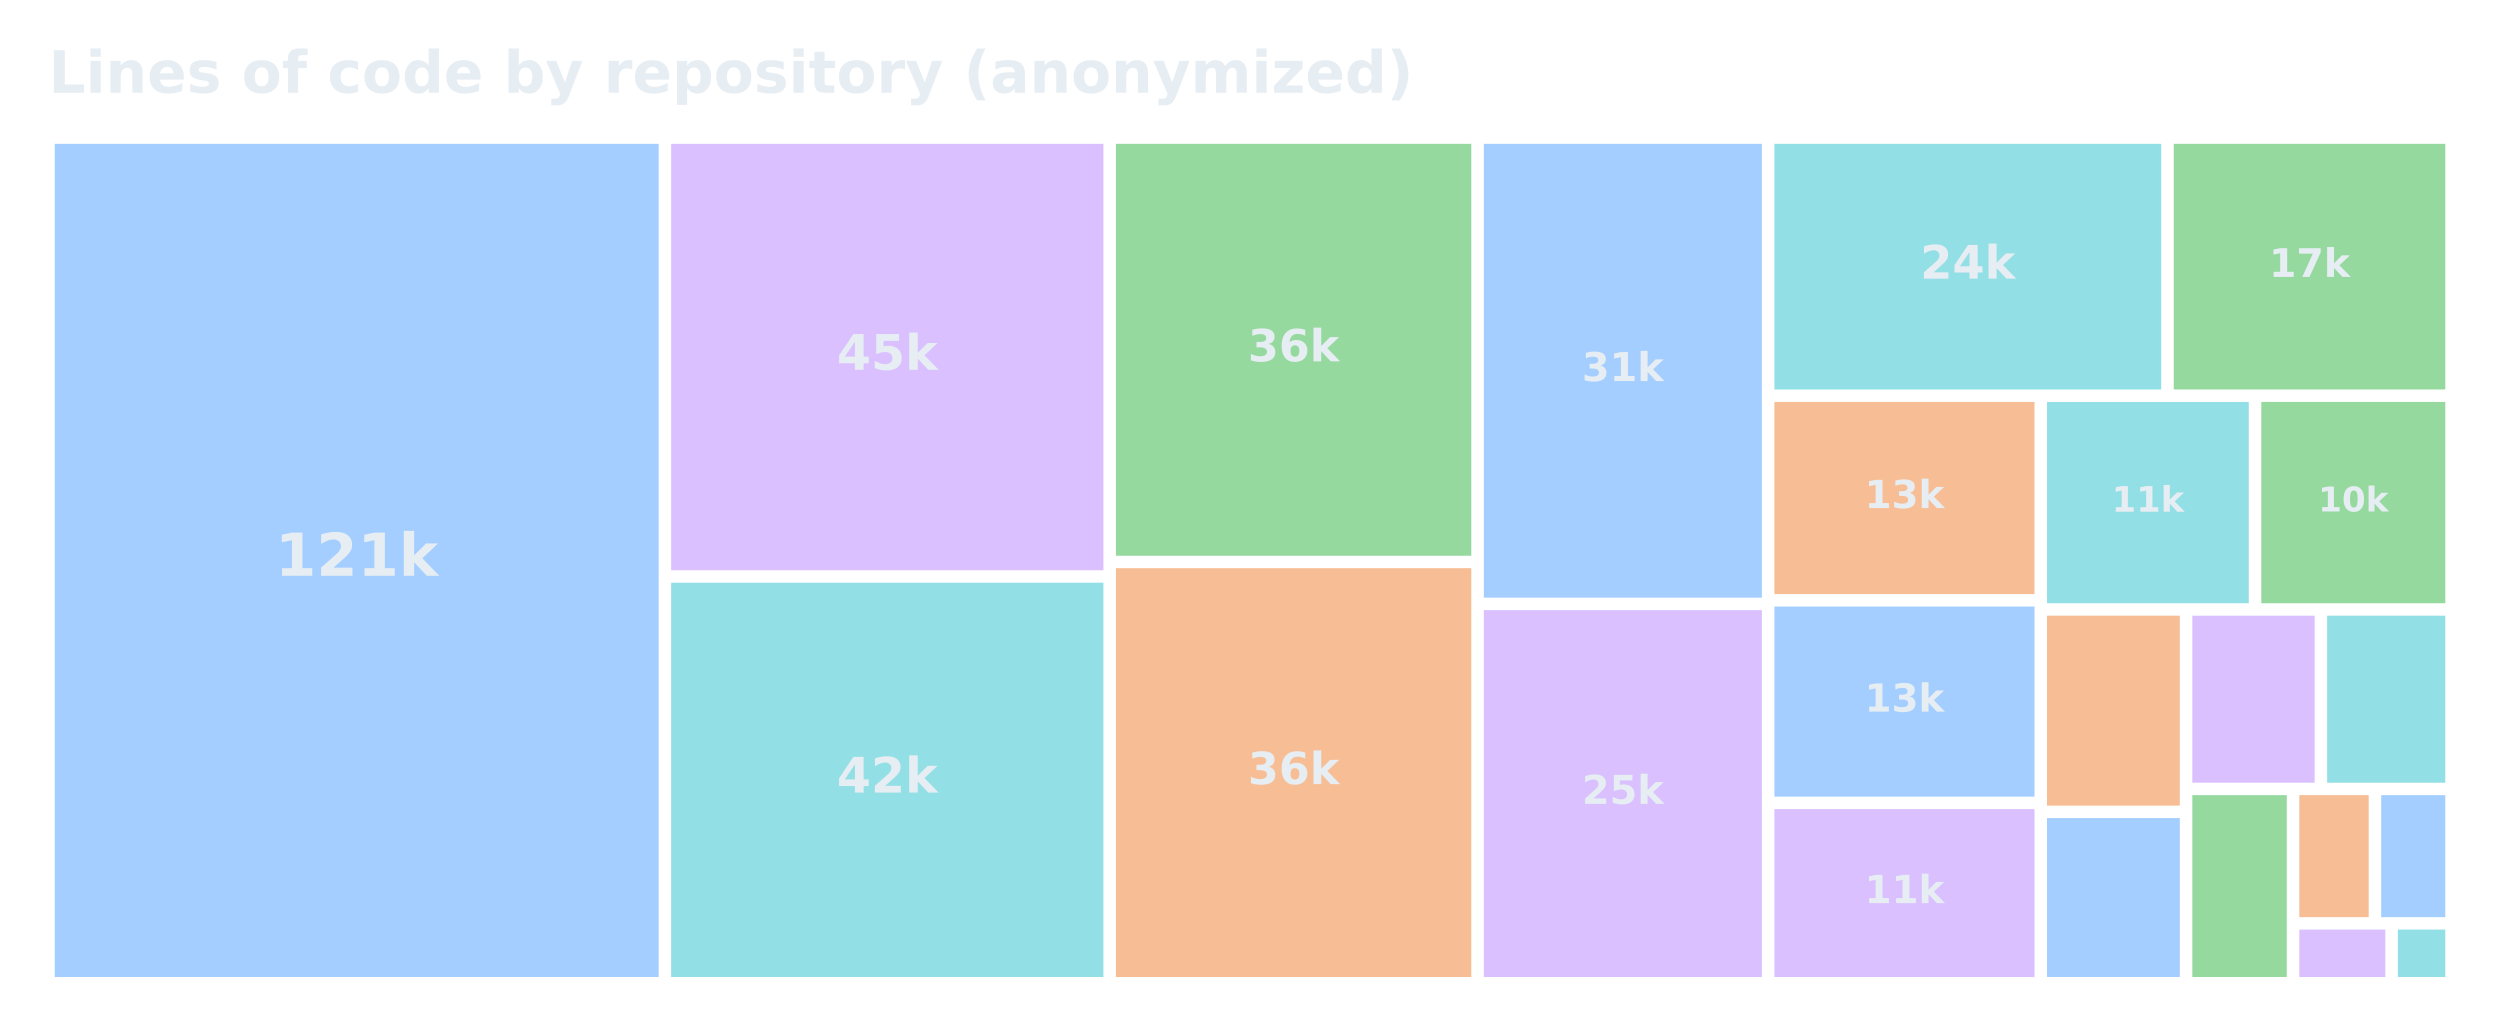
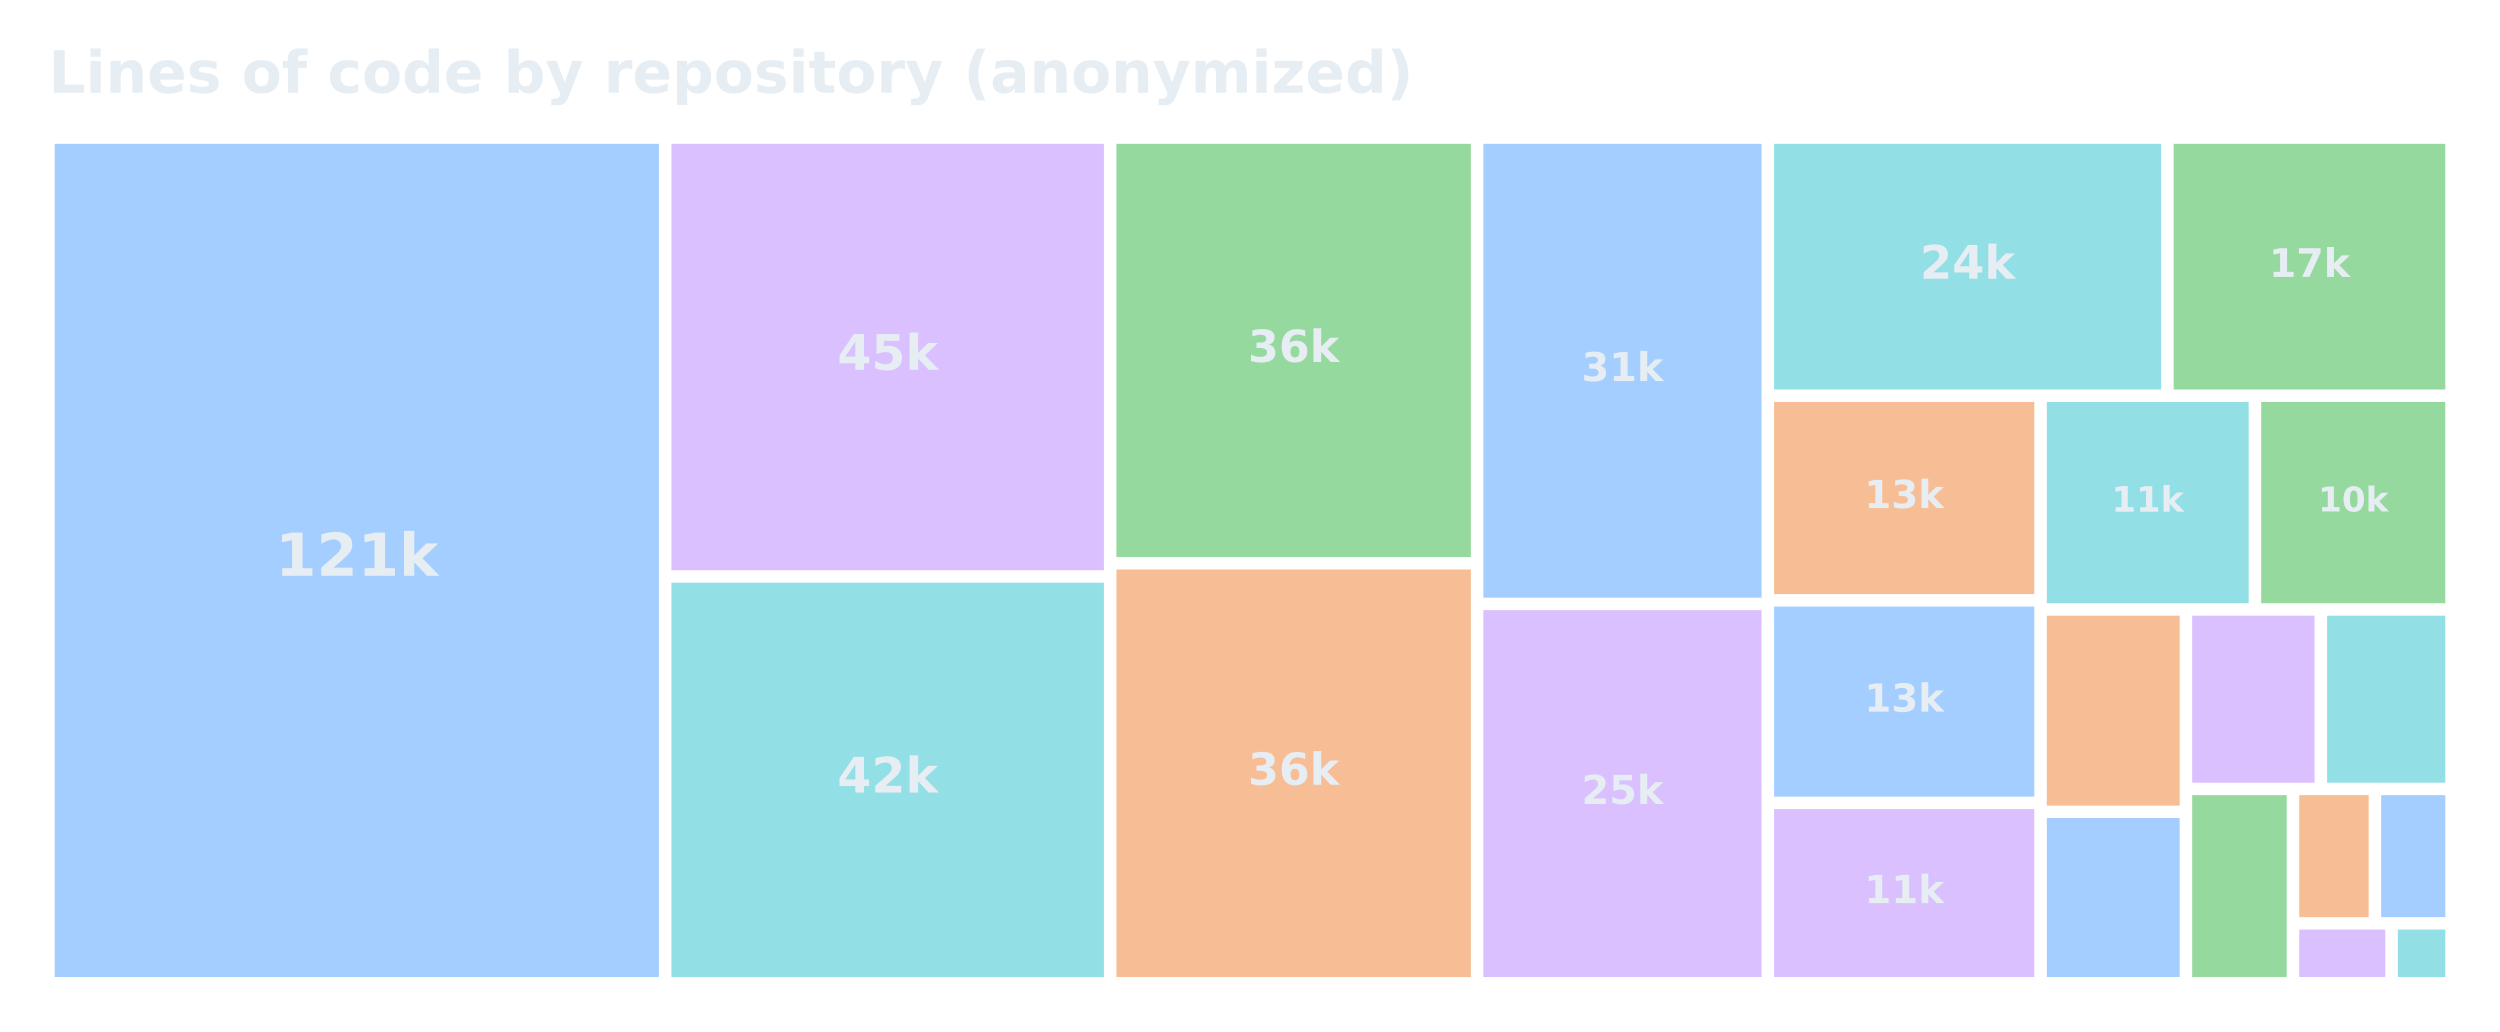
<svg xmlns="http://www.w3.org/2000/svg" xmlns:xlink="http://www.w3.org/1999/xlink" width="557.28pt" height="229.974pt" viewBox="0 0 557.28 229.974" version="1.1">
  <defs>
    <style type="text/css">*{stroke-linejoin: round; stroke-linecap: butt}</style>
  </defs>
  <g id="figure_1">
    <g id="patch_1">
      <path d="M 0 229.974  L 557.28 229.974  L 557.28 0  L 0 0  L 0 229.974  z " style="fill: none; opacity: 0" />
    </g>
    <g id="axes_1">
      <g id="patch_2">
-         <path d="M 12.195 32.064  L 146.818 32.064  L 146.818 217.788  L 12.195 217.788  z " clip-path="url(#pc6907132ee)" style="fill: #58a6ff; opacity: 0.55" />
+         <path d="M 12.195 32.064  L 146.883 32.064  L 146.883 217.788  L 12.195 217.788  z " clip-path="url(#pd9cb88884c)" style="fill: #58a6ff; opacity: 0.55" />
      </g>
      <g id="patch_3">
-         <path d="M 149.608 32.064  L 245.962 32.064  L 245.962 127.121  L 149.608 127.121  z " clip-path="url(#pc6907132ee)" style="fill: #bc8cff; opacity: 0.55" />
+         <path d="M 149.673 32.064  L 246.074 32.064  L 246.074 127.121  L 149.673 127.121  z " clip-path="url(#pd9cb88884c)" style="fill: #bc8cff; opacity: 0.55" />
      </g>
      <g id="patch_4">
-         <path d="M 149.608 129.893  L 245.962 129.893  L 245.962 217.788  L 149.608 217.788  z " clip-path="url(#pc6907132ee)" style="fill: #39c5cf; opacity: 0.55" />
+         <path d="M 149.673 129.893  L 246.074 129.893  L 246.074 217.788  L 149.673 217.788  z " clip-path="url(#pd9cb88884c)" style="fill: #39c5cf; opacity: 0.55" />
      </g>
      <g id="patch_5">
-         <path d="M 248.752 32.064  L 327.972 32.064  L 327.972 123.881  L 248.752 123.881  z " clip-path="url(#pc6907132ee)" style="fill: #3fb950; opacity: 0.55" />
+         <path d="M 248.864 32.064  L 327.87 32.064  L 327.87 124.173  L 248.864 124.173  z " clip-path="url(#pd9cb88884c)" style="fill: #3fb950; opacity: 0.55" />
      </g>
      <g id="patch_6">
-         <path d="M 248.752 126.653  L 327.972 126.653  L 327.972 217.788  L 248.752 217.788  z " clip-path="url(#pc6907132ee)" style="fill: #f0883e; opacity: 0.55" />
+         <path d="M 248.864 126.945  L 327.87 126.945  L 327.87 217.788  L 248.864 217.788  z " clip-path="url(#pd9cb88884c)" style="fill: #f0883e; opacity: 0.55" />
      </g>
      <g id="patch_7">
-         <path d="M 330.762 32.064  L 392.746 32.064  L 392.746 133.229  L 330.762 133.229  z " clip-path="url(#pc6907132ee)" style="fill: #58a6ff; opacity: 0.55" />
+         <path d="M 330.66 32.064  L 392.674 32.064  L 392.674 133.229  L 330.66 133.229  z " clip-path="url(#pd9cb88884c)" style="fill: #58a6ff; opacity: 0.55" />
      </g>
      <g id="patch_8">
-         <path d="M 330.762 136.001  L 392.746 136.001  L 392.746 217.788  L 330.762 217.788  z " clip-path="url(#pc6907132ee)" style="fill: #bc8cff; opacity: 0.55" />
+         <path d="M 330.66 136.001  L 392.674 136.001  L 392.674 217.788  L 330.66 217.788  z " clip-path="url(#pd9cb88884c)" style="fill: #bc8cff; opacity: 0.55" />
      </g>
      <g id="patch_9">
-         <path d="M 395.536 32.064  L 481.763 32.064  L 481.763 86.826  L 395.536 86.826  z " clip-path="url(#pc6907132ee)" style="fill: #39c5cf; opacity: 0.55" />
+         <path d="M 395.464 32.064  L 481.733 32.064  L 481.733 86.826  L 395.464 86.826  z " clip-path="url(#pd9cb88884c)" style="fill: #39c5cf; opacity: 0.55" />
      </g>
      <g id="patch_10">
-         <path d="M 484.553 32.064  L 545.085 32.064  L 545.085 86.826  L 484.553 86.826  z " clip-path="url(#pc6907132ee)" style="fill: #3fb950; opacity: 0.55" />
+         <path d="M 484.523 32.064  L 545.085 32.064  L 545.085 86.826  L 484.523 86.826  z " clip-path="url(#pd9cb88884c)" style="fill: #3fb950; opacity: 0.55" />
      </g>
      <g id="patch_11">
-         <path d="M 395.536 89.598  L 453.515 89.598  L 453.515 132.431  L 395.536 132.431  z " clip-path="url(#pc6907132ee)" style="fill: #f0883e; opacity: 0.55" />
+         <path d="M 395.464 89.598  L 453.472 89.598  L 453.472 132.431  L 395.464 132.431  z " clip-path="url(#pd9cb88884c)" style="fill: #f0883e; opacity: 0.55" />
      </g>
      <g id="patch_12">
-         <path d="M 395.536 135.203  L 453.515 135.203  L 453.515 177.583  L 395.536 177.583  z " clip-path="url(#pc6907132ee)" style="fill: #58a6ff; opacity: 0.55" />
+         <path d="M 395.464 135.203  L 453.472 135.203  L 453.472 177.583  L 395.464 177.583  z " clip-path="url(#pd9cb88884c)" style="fill: #58a6ff; opacity: 0.55" />
      </g>
      <g id="patch_13">
-         <path d="M 395.536 180.355  L 453.515 180.355  L 453.515 217.788  L 395.536 217.788  z " clip-path="url(#pc6907132ee)" style="fill: #bc8cff; opacity: 0.55" />
+         <path d="M 395.464 180.355  L 453.472 180.355  L 453.472 217.788  L 395.464 217.788  z " clip-path="url(#pd9cb88884c)" style="fill: #bc8cff; opacity: 0.55" />
      </g>
      <g id="patch_14">
-         <path d="M 456.305 89.598  L 501.28 89.598  L 501.28 134.472  L 456.305 134.472  z " clip-path="url(#pc6907132ee)" style="fill: #39c5cf; opacity: 0.55" />
+         <path d="M 456.262 89.598  L 501.259 89.598  L 501.259 134.472  L 456.262 134.472  z " clip-path="url(#pd9cb88884c)" style="fill: #39c5cf; opacity: 0.55" />
      </g>
      <g id="patch_15">
-         <path d="M 504.07 89.598  L 545.085 89.598  L 545.085 134.472  L 504.07 134.472  z " clip-path="url(#pc6907132ee)" style="fill: #3fb950; opacity: 0.55" />
+         <path d="M 504.049 89.598  L 545.085 89.598  L 545.085 134.472  L 504.049 134.472  z " clip-path="url(#pd9cb88884c)" style="fill: #3fb950; opacity: 0.55" />
      </g>
      <g id="patch_16">
-         <path d="M 456.305 137.244  L 485.904 137.244  L 485.904 179.584  L 456.305 179.584  z " clip-path="url(#pc6907132ee)" style="fill: #f0883e; opacity: 0.55" />
+         <path d="M 456.262 137.244  L 485.876 137.244  L 485.876 179.584  L 456.262 179.584  z " clip-path="url(#pd9cb88884c)" style="fill: #f0883e; opacity: 0.55" />
      </g>
      <g id="patch_17">
-         <path d="M 456.305 182.356  L 485.904 182.356  L 485.904 217.788  L 456.305 217.788  z " clip-path="url(#pc6907132ee)" style="fill: #58a6ff; opacity: 0.55" />
+         <path d="M 456.262 182.356  L 485.876 182.356  L 485.876 217.788  L 456.262 217.788  z " clip-path="url(#pd9cb88884c)" style="fill: #58a6ff; opacity: 0.55" />
      </g>
      <g id="patch_18">
-         <path d="M 488.694 137.244  L 515.962 137.244  L 515.962 174.474  L 488.694 174.474  z " clip-path="url(#pc6907132ee)" style="fill: #bc8cff; opacity: 0.55" />
+         <path d="M 488.666 137.244  L 515.948 137.244  L 515.948 174.474  L 488.666 174.474  z " clip-path="url(#pd9cb88884c)" style="fill: #bc8cff; opacity: 0.55" />
      </g>
      <g id="patch_19">
-         <path d="M 518.752 137.244  L 545.085 137.244  L 545.085 174.474  L 518.752 174.474  z " clip-path="url(#pc6907132ee)" style="fill: #39c5cf; opacity: 0.55" />
+         <path d="M 518.738 137.244  L 545.085 137.244  L 545.085 174.474  L 518.738 174.474  z " clip-path="url(#pd9cb88884c)" style="fill: #39c5cf; opacity: 0.55" />
      </g>
      <g id="patch_20">
-         <path d="M 488.694 177.246  L 509.754 177.246  L 509.754 217.788  L 488.694 217.788  z " clip-path="url(#pc6907132ee)" style="fill: #3fb950; opacity: 0.55" />
+         <path d="M 488.666 177.246  L 509.737 177.246  L 509.737 217.788  L 488.666 217.788  z " clip-path="url(#pd9cb88884c)" style="fill: #3fb950; opacity: 0.55" />
      </g>
      <g id="patch_21">
-         <path d="M 512.544 177.246  L 528.011 177.246  L 528.011 204.443  L 512.544 204.443  z " clip-path="url(#pc6907132ee)" style="fill: #f0883e; opacity: 0.55" />
+         <path d="M 512.527 177.246  L 528.003 177.246  L 528.003 204.443  L 512.527 204.443  z " clip-path="url(#pd9cb88884c)" style="fill: #f0883e; opacity: 0.55" />
      </g>
      <g id="patch_22">
-         <path d="M 530.801 177.246  L 545.085 177.246  L 545.085 204.443  L 530.801 204.443  z " clip-path="url(#pc6907132ee)" style="fill: #58a6ff; opacity: 0.55" />
+         <path d="M 530.793 177.246  L 545.085 177.246  L 545.085 204.443  L 530.793 204.443  z " clip-path="url(#pd9cb88884c)" style="fill: #58a6ff; opacity: 0.55" />
      </g>
      <g id="patch_23">
-         <path d="M 512.544 207.215  L 531.719 207.215  L 531.719 217.788  L 512.544 217.788  z " clip-path="url(#pc6907132ee)" style="fill: #bc8cff; opacity: 0.55" />
+         <path d="M 512.527 207.215  L 531.713 207.215  L 531.713 217.788  L 512.527 217.788  z " clip-path="url(#pd9cb88884c)" style="fill: #bc8cff; opacity: 0.55" />
      </g>
      <g id="patch_24">
-         <path d="M 534.509 207.215  L 545.085 207.215  L 545.085 217.788  L 534.509 217.788  z " clip-path="url(#pc6907132ee)" style="fill: #39c5cf; opacity: 0.55" />
+         <path d="M 534.503 207.215  L 545.085 207.215  L 545.085 217.788  L 534.503 217.788  z " clip-path="url(#pd9cb88884c)" style="fill: #39c5cf; opacity: 0.55" />
      </g>
      <g id="text_1">
-         <g style="fill: #e6edf3" transform="translate(61.32908 128.3576) scale(0.132087 -0.132087)">
+         <g style="fill: #e6edf3" transform="translate(61.35622 128.3586) scale(0.132125 -0.132125)">
          <defs>
            <path id="DejaVuSans-Bold-14" d="M 750 831  L 1813 831  L 1813 3847  L 722 3622  L 722 4441  L 1806 4666  L 2950 4666  L 2950 831  L 4013 831  L 4013 0  L 750 0  L 750 831  z " transform="scale(0.015625)" />
            <path id="DejaVuSans-Bold-15" d="M 1844 884  L 3897 884  L 3897 0  L 506 0  L 506 884  L 2209 2388  Q 2438 2594 2547 2791  Q 2656 2988 2656 3200  Q 2656 3528 2436 3728  Q 2216 3928 1850 3928  Q 1569 3928 1234 3808  Q 900 3688 519 3450  L 519 4475  Q 925 4609 1322 4679  Q 1719 4750 2100 4750  Q 2938 4750 3402 4381  Q 3866 4013 3866 3353  Q 3866 2972 3669 2642  Q 3472 2313 2841 1759  L 1844 884  z " transform="scale(0.015625)" />
            <path id="DejaVuSans-Bold-4e" d="M 538 4863  L 1656 4863  L 1656 2216  L 2944 3500  L 4244 3500  L 2534 1894  L 4378 0  L 3022 0  L 1656 1459  L 1656 0  L 538 0  L 538 4863  z " transform="scale(0.015625)" />
          </defs>
          <use xlink:href="#DejaVuSans-Bold-14" />
          <use xlink:href="#DejaVuSans-Bold-15" transform="translate(69.57812 0)" />
          <use xlink:href="#DejaVuSans-Bold-14" transform="translate(139.1562 0)" />
          <use xlink:href="#DejaVuSans-Bold-4e" transform="translate(208.7344 0)" />
        </g>
      </g>
      <g id="text_2">
-         <g style="fill: #e6edf3" transform="translate(186.5534 82.43011) scale(0.109226 -0.109226)">
+         <g style="fill: #e6edf3" transform="translate(186.6389 82.43084) scale(0.109254 -0.109254)">
          <defs>
            <path id="DejaVuSans-Bold-17" d="M 2356 3675  L 1038 1722  L 2356 1722  L 2356 3675  z M 2156 4666  L 3494 4666  L 3494 1722  L 4159 1722  L 4159 850  L 3494 850  L 3494 0  L 2356 0  L 2356 850  L 288 850  L 288 1881  L 2156 4666  z " transform="scale(0.015625)" />
            <path id="DejaVuSans-Bold-18" d="M 678 4666  L 3669 4666  L 3669 3781  L 1638 3781  L 1638 3059  Q 1775 3097 1914 3117  Q 2053 3138 2203 3138  Q 3056 3138 3531 2711  Q 4006 2284 4006 1522  Q 4006 766 3489 337  Q 2972 -91 2053 -91  Q 1656 -91 1267 -14  Q 878 63 494 219  L 494 1166  Q 875 947 1217 837  Q 1559 728 1863 728  Q 2300 728 2551 942  Q 2803 1156 2803 1522  Q 2803 1891 2551 2103  Q 2300 2316 1863 2316  Q 1603 2316 1309 2248  Q 1016 2181 678 2041  L 678 4666  z " transform="scale(0.015625)" />
          </defs>
          <use xlink:href="#DejaVuSans-Bold-17" />
          <use xlink:href="#DejaVuSans-Bold-18" transform="translate(69.57812 0)" />
          <use xlink:href="#DejaVuSans-Bold-4e" transform="translate(139.1562 0)" />
        </g>
      </g>
      <g id="text_3">
-         <g style="fill: #e6edf3" transform="translate(186.5534 176.6781) scale(0.109226 -0.109226)">
+         <g style="fill: #e6edf3" transform="translate(186.6389 176.6788) scale(0.109254 -0.109254)">
          <use xlink:href="#DejaVuSans-Bold-17" />
          <use xlink:href="#DejaVuSans-Bold-15" transform="translate(69.57812 0)" />
          <use xlink:href="#DejaVuSans-Bold-4e" transform="translate(139.1562 0)" />
        </g>
      </g>
      <g id="text_4">
-         <g style="fill: #e6edf3" transform="translate(278.183 80.54412) scale(0.098991 -0.098991)">
+         <g style="fill: #e6edf3" transform="translate(278.2008 80.68721) scale(0.098863 -0.098863)">
          <defs>
            <path id="DejaVuSans-Bold-16" d="M 2981 2516  Q 3453 2394 3698 2092  Q 3944 1791 3944 1325  Q 3944 631 3412 270  Q 2881 -91 1863 -91  Q 1503 -91 1142 -33  Q 781 25 428 141  L 428 1069  Q 766 900 1098 814  Q 1431 728 1753 728  Q 2231 728 2486 893  Q 2741 1059 2741 1369  Q 2741 1688 2480 1852  Q 2219 2016 1709 2016  L 1228 2016  L 1228 2791  L 1734 2791  Q 2188 2791 2409 2933  Q 2631 3075 2631 3366  Q 2631 3634 2415 3781  Q 2200 3928 1806 3928  Q 1516 3928 1219 3862  Q 922 3797 628 3669  L 628 4550  Q 984 4650 1334 4700  Q 1684 4750 2022 4750  Q 2931 4750 3382 4451  Q 3834 4153 3834 3553  Q 3834 3144 3618 2883  Q 3403 2622 2981 2516  z " transform="scale(0.015625)" />
            <path id="DejaVuSans-Bold-19" d="M 2316 2303  Q 2000 2303 1842 2098  Q 1684 1894 1684 1484  Q 1684 1075 1842 870  Q 2000 666 2316 666  Q 2634 666 2792 870  Q 2950 1075 2950 1484  Q 2950 1894 2792 2098  Q 2634 2303 2316 2303  z M 3803 4544  L 3803 3681  Q 3506 3822 3243 3889  Q 2981 3956 2731 3956  Q 2194 3956 1894 3657  Q 1594 3359 1544 2772  Q 1750 2925 1990 3001  Q 2231 3078 2516 3078  Q 3231 3078 3670 2659  Q 4109 2241 4109 1563  Q 4109 813 3618 361  Q 3128 -91 2303 -91  Q 1394 -91 895 523  Q 397 1138 397 2266  Q 397 3422 980 4083  Q 1563 4744 2578 4744  Q 2900 4744 3203 4694  Q 3506 4644 3803 4544  z " transform="scale(0.015625)" />
          </defs>
          <use xlink:href="#DejaVuSans-Bold-16" />
          <use xlink:href="#DejaVuSans-Bold-19" transform="translate(69.57812 0)" />
          <use xlink:href="#DejaVuSans-Bold-4e" transform="translate(139.1562 0)" />
        </g>
      </g>
      <g id="text_5">
-         <g style="fill: #e6edf3" transform="translate(278.183 174.7921) scale(0.098991 -0.098991)">
+         <g style="fill: #e6edf3" transform="translate(278.2008 174.9352) scale(0.098863 -0.098863)">
          <use xlink:href="#DejaVuSans-Bold-16" />
          <use xlink:href="#DejaVuSans-Bold-19" transform="translate(69.57812 0)" />
          <use xlink:href="#DejaVuSans-Bold-4e" transform="translate(139.1562 0)" />
        </g>
      </g>
      <g id="text_6">
-         <g style="fill: #e6edf3" transform="translate(352.634 84.95097) scale(0.088694 -0.088694)">
+         <g style="fill: #e6edf3" transform="translate(352.5448 84.95145) scale(0.088712 -0.088712)">
          <use xlink:href="#DejaVuSans-Bold-16" />
          <use xlink:href="#DejaVuSans-Bold-14" transform="translate(69.57812 0)" />
          <use xlink:href="#DejaVuSans-Bold-4e" transform="translate(139.1562 0)" />
        </g>
      </g>
      <g id="text_7">
-         <g style="fill: #e6edf3" transform="translate(352.634 179.199) scale(0.088694 -0.088694)">
+         <g style="fill: #e6edf3" transform="translate(352.5448 179.1994) scale(0.088712 -0.088712)">
          <use xlink:href="#DejaVuSans-Bold-15" />
          <use xlink:href="#DejaVuSans-Bold-18" transform="translate(69.57812 0)" />
          <use xlink:href="#DejaVuSans-Bold-4e" transform="translate(139.1562 0)" />
        </g>
      </g>
      <g id="text_8">
-         <g style="fill: #e6edf3" transform="translate(428.04 62.12575) scale(0.103176 -0.103176)">
+         <g style="fill: #e6edf3" transform="translate(427.9865 62.1264) scale(0.103201 -0.103201)">
          <use xlink:href="#DejaVuSans-Bold-15" />
          <use xlink:href="#DejaVuSans-Bold-17" transform="translate(69.57812 0)" />
          <use xlink:href="#DejaVuSans-Bold-4e" transform="translate(139.1562 0)" />
        </g>
      </g>
      <g id="text_9">
-         <g style="fill: #e6edf3" transform="translate(505.7878 61.72697) scale(0.087827 -0.087827)">
+         <g style="fill: #e6edf3" transform="translate(505.771 61.72744) scale(0.087845 -0.087845)">
          <defs>
            <path id="DejaVuSans-Bold-1a" d="M 428 4666  L 3944 4666  L 3944 3988  L 2125 0  L 953 0  L 2675 3781  L 428 3781  L 428 4666  z " transform="scale(0.015625)" />
          </defs>
          <use xlink:href="#DejaVuSans-Bold-14" />
          <use xlink:href="#DejaVuSans-Bold-1a" transform="translate(69.57812 0)" />
          <use xlink:href="#DejaVuSans-Bold-4e" transform="translate(139.1562 0)" />
        </g>
      </g>
      <g id="text_10">
-         <g style="fill: #e6edf3" transform="translate(415.6515 113.2569) scale(0.086302 -0.086302)">
+         <g style="fill: #e6edf3" transform="translate(415.592 113.2574) scale(0.086319 -0.086319)">
          <use xlink:href="#DejaVuSans-Bold-14" />
          <use xlink:href="#DejaVuSans-Bold-16" transform="translate(69.57812 0)" />
          <use xlink:href="#DejaVuSans-Bold-4e" transform="translate(139.1562 0)" />
        </g>
      </g>
      <g id="text_11">
-         <g style="fill: #e6edf3" transform="translate(415.6515 158.6353) scale(0.086302 -0.086302)">
+         <g style="fill: #e6edf3" transform="translate(415.592 158.6358) scale(0.086319 -0.086319)">
          <use xlink:href="#DejaVuSans-Bold-14" />
          <use xlink:href="#DejaVuSans-Bold-16" transform="translate(69.57812 0)" />
          <use xlink:href="#DejaVuSans-Bold-4e" transform="translate(139.1562 0)" />
        </g>
      </g>
      <g id="text_12">
-         <g style="fill: #e6edf3" transform="translate(415.6515 201.3138) scale(0.086302 -0.086302)">
+         <g style="fill: #e6edf3" transform="translate(415.592 201.3142) scale(0.086319 -0.086319)">
          <use xlink:href="#DejaVuSans-Bold-14" />
          <use xlink:href="#DejaVuSans-Bold-14" transform="translate(69.57812 0)" />
          <use xlink:href="#DejaVuSans-Bold-4e" transform="translate(139.1562 0)" />
        </g>
      </g>
      <g id="text_13">
-         <g style="fill: #e6edf3" transform="translate(470.7173 114.0757) scale(0.078533 -0.078533)">
+         <g style="fill: #e6edf3" transform="translate(470.6839 114.076) scale(0.078547 -0.078547)">
          <use xlink:href="#DejaVuSans-Bold-14" />
          <use xlink:href="#DejaVuSans-Bold-14" transform="translate(69.57812 0)" />
          <use xlink:href="#DejaVuSans-Bold-4e" transform="translate(139.1562 0)" />
        </g>
      </g>
      <g id="text_14">
-         <g style="fill: #e6edf3" transform="translate(516.7454 114.0142) scale(0.076168 -0.076168)">
+         <g style="fill: #e6edf3" transform="translate(516.7338 114.0145) scale(0.07618 -0.07618)">
          <defs>
            <path id="DejaVuSans-Bold-13" d="M 2944 2338  Q 2944 3213 2780 3570  Q 2616 3928 2228 3928  Q 1841 3928 1675 3570  Q 1509 3213 1509 2338  Q 1509 1453 1675 1090  Q 1841 728 2228 728  Q 2613 728 2778 1090  Q 2944 1453 2944 2338  z M 4147 2328  Q 4147 1169 3647 539  Q 3147 -91 2228 -91  Q 1306 -91 806 539  Q 306 1169 306 2328  Q 306 3491 806 4120  Q 1306 4750 2228 4750  Q 3147 4750 3647 4120  Q 4147 3491 4147 2328  z " transform="scale(0.015625)" />
          </defs>
          <use xlink:href="#DejaVuSans-Bold-14" />
          <use xlink:href="#DejaVuSans-Bold-13" transform="translate(69.57812 0)" />
          <use xlink:href="#DejaVuSans-Bold-4e" transform="translate(139.1562 0)" />
        </g>
      </g>
      <g id="text_15">
        <g style="fill: #e6edf3" transform="translate(10.8 20.67797) scale(0.13 -0.13)">
          <defs>
            <path id="DejaVuSans-Bold-2f" d="M 588 4666  L 1791 4666  L 1791 909  L 3903 909  L 3903 0  L 588 0  L 588 4666  z " transform="scale(0.015625)" />
            <path id="DejaVuSans-Bold-4c" d="M 538 3500  L 1656 3500  L 1656 0  L 538 0  L 538 3500  z M 538 4863  L 1656 4863  L 1656 3950  L 538 3950  L 538 4863  z " transform="scale(0.015625)" />
            <path id="DejaVuSans-Bold-51" d="M 4056 2131  L 4056 0  L 2931 0  L 2931 347  L 2931 1631  Q 2931 2084 2911 2256  Q 2891 2428 2841 2509  Q 2775 2619 2662 2680  Q 2550 2741 2406 2741  Q 2056 2741 1856 2470  Q 1656 2200 1656 1722  L 1656 0  L 538 0  L 538 3500  L 1656 3500  L 1656 2988  Q 1909 3294 2193 3439  Q 2478 3584 2822 3584  Q 3428 3584 3742 3212  Q 4056 2841 4056 2131  z " transform="scale(0.015625)" />
            <path id="DejaVuSans-Bold-48" d="M 4031 1759  L 4031 1441  L 1416 1441  Q 1456 1047 1700 850  Q 1944 653 2381 653  Q 2734 653 3104 758  Q 3475 863 3866 1075  L 3866 213  Q 3469 63 3072 -14  Q 2675 -91 2278 -91  Q 1328 -91 801 392  Q 275 875 275 1747  Q 275 2603 792 3093  Q 1309 3584 2216 3584  Q 3041 3584 3536 3087  Q 4031 2591 4031 1759  z M 2881 2131  Q 2881 2450 2695 2645  Q 2509 2841 2209 2841  Q 1884 2841 1681 2658  Q 1478 2475 1428 2131  L 2881 2131  z " transform="scale(0.015625)" />
            <path id="DejaVuSans-Bold-56" d="M 3272 3391  L 3272 2541  Q 2913 2691 2578 2766  Q 2244 2841 1947 2841  Q 1628 2841 1473 2761  Q 1319 2681 1319 2516  Q 1319 2381 1436 2309  Q 1553 2238 1856 2203  L 2053 2175  Q 2913 2066 3209 1816  Q 3506 1566 3506 1031  Q 3506 472 3093 190  Q 2681 -91 1863 -91  Q 1516 -91 1145 -36  Q 775 19 384 128  L 384 978  Q 719 816 1070 734  Q 1422 653 1784 653  Q 2113 653 2278 743  Q 2444 834 2444 1013  Q 2444 1163 2330 1236  Q 2216 1309 1875 1350  L 1678 1375  Q 931 1469 631 1722  Q 331 1975 331 2491  Q 331 3047 712 3315  Q 1094 3584 1881 3584  Q 2191 3584 2531 3537  Q 2872 3491 3272 3391  z " transform="scale(0.015625)" />
            <path id="DejaVuSans-Bold-3" transform="scale(0.015625)" />
            <path id="DejaVuSans-Bold-52" d="M 2203 2784  Q 1831 2784 1636 2517  Q 1441 2250 1441 1747  Q 1441 1244 1636 976  Q 1831 709 2203 709  Q 2569 709 2762 976  Q 2956 1244 2956 1747  Q 2956 2250 2762 2517  Q 2569 2784 2203 2784  z M 2203 3584  Q 3106 3584 3614 3096  Q 4122 2609 4122 1747  Q 4122 884 3614 396  Q 3106 -91 2203 -91  Q 1297 -91 786 396  Q 275 884 275 1747  Q 275 2609 786 3096  Q 1297 3584 2203 3584  z " transform="scale(0.015625)" />
            <path id="DejaVuSans-Bold-49" d="M 2841 4863  L 2841 4128  L 2222 4128  Q 1984 4128 1890 4042  Q 1797 3956 1797 3744  L 1797 3500  L 2753 3500  L 2753 2700  L 1797 2700  L 1797 0  L 678 0  L 678 2700  L 122 2700  L 122 3500  L 678 3500  L 678 3744  Q 678 4316 997 4589  Q 1316 4863 1984 4863  L 2841 4863  z " transform="scale(0.015625)" />
            <path id="DejaVuSans-Bold-46" d="M 3366 3391  L 3366 2478  Q 3138 2634 2908 2709  Q 2678 2784 2431 2784  Q 1963 2784 1702 2511  Q 1441 2238 1441 1747  Q 1441 1256 1702 982  Q 1963 709 2431 709  Q 2694 709 2930 787  Q 3166 866 3366 1019  L 3366 103  Q 3103 6 2833 -42  Q 2563 -91 2291 -91  Q 1344 -91 809 395  Q 275 881 275 1747  Q 275 2613 809 3098  Q 1344 3584 2291 3584  Q 2566 3584 2833 3536  Q 3100 3488 3366 3391  z " transform="scale(0.015625)" />
            <path id="DejaVuSans-Bold-47" d="M 2919 2988  L 2919 4863  L 4044 4863  L 4044 0  L 2919 0  L 2919 506  Q 2688 197 2409 53  Q 2131 -91 1766 -91  Q 1119 -91 703 423  Q 288 938 288 1747  Q 288 2556 703 3070  Q 1119 3584 1766 3584  Q 2128 3584 2408 3439  Q 2688 3294 2919 2988  z M 2181 722  Q 2541 722 2730 984  Q 2919 1247 2919 1747  Q 2919 2247 2730 2509  Q 2541 2772 2181 2772  Q 1825 2772 1636 2509  Q 1447 2247 1447 1747  Q 1447 1247 1636 984  Q 1825 722 2181 722  z " transform="scale(0.015625)" />
            <path id="DejaVuSans-Bold-45" d="M 2400 722  Q 2759 722 2948 984  Q 3138 1247 3138 1747  Q 3138 2247 2948 2509  Q 2759 2772 2400 2772  Q 2041 2772 1848 2508  Q 1656 2244 1656 1747  Q 1656 1250 1848 986  Q 2041 722 2400 722  z M 1656 2988  Q 1888 3294 2169 3439  Q 2450 3584 2816 3584  Q 3463 3584 3878 3070  Q 4294 2556 4294 1747  Q 4294 938 3878 423  Q 3463 -91 2816 -91  Q 2450 -91 2169 54  Q 1888 200 1656 506  L 1656 0  L 538 0  L 538 4863  L 1656 4863  L 1656 2988  z " transform="scale(0.015625)" />
            <path id="DejaVuSans-Bold-5c" d="M 78 3500  L 1197 3500  L 2138 1125  L 2938 3500  L 4056 3500  L 2584 -331  Q 2363 -916 2067 -1148  Q 1772 -1381 1288 -1381  L 641 -1381  L 641 -647  L 991 -647  Q 1275 -647 1404 -556  Q 1534 -466 1606 -231  L 1638 -134  L 78 3500  z " transform="scale(0.015625)" />
            <path id="DejaVuSans-Bold-55" d="M 3138 2547  Q 2991 2616 2845 2648  Q 2700 2681 2553 2681  Q 2122 2681 1889 2404  Q 1656 2128 1656 1613  L 1656 0  L 538 0  L 538 3500  L 1656 3500  L 1656 2925  Q 1872 3269 2151 3426  Q 2431 3584 2822 3584  Q 2878 3584 2943 3579  Q 3009 3575 3134 3559  L 3138 2547  z " transform="scale(0.015625)" />
            <path id="DejaVuSans-Bold-53" d="M 1656 506  L 1656 -1331  L 538 -1331  L 538 3500  L 1656 3500  L 1656 2988  Q 1888 3294 2169 3439  Q 2450 3584 2816 3584  Q 3463 3584 3878 3070  Q 4294 2556 4294 1747  Q 4294 938 3878 423  Q 3463 -91 2816 -91  Q 2450 -91 2169 54  Q 1888 200 1656 506  z M 2400 2772  Q 2041 2772 1848 2508  Q 1656 2244 1656 1747  Q 1656 1250 1848 986  Q 2041 722 2400 722  Q 2759 722 2948 984  Q 3138 1247 3138 1747  Q 3138 2247 2948 2509  Q 2759 2772 2400 2772  z " transform="scale(0.015625)" />
            <path id="DejaVuSans-Bold-57" d="M 1759 4494  L 1759 3500  L 2913 3500  L 2913 2700  L 1759 2700  L 1759 1216  Q 1759 972 1856 886  Q 1953 800 2241 800  L 2816 800  L 2816 0  L 1856 0  Q 1194 0 917 276  Q 641 553 641 1216  L 641 2700  L 84 2700  L 84 3500  L 641 3500  L 641 4494  L 1759 4494  z " transform="scale(0.015625)" />
            <path id="DejaVuSans-Bold-b" d="M 2413 -844  L 1484 -844  Q 1006 -72 778 623  Q 550 1319 550 2003  Q 550 2688 779 3389  Q 1009 4091 1484 4856  L 2413 4856  Q 2013 4116 1813 3408  Q 1613 2700 1613 2009  Q 1613 1319 1811 609  Q 2009 -100 2413 -844  z " transform="scale(0.015625)" />
            <path id="DejaVuSans-Bold-44" d="M 2106 1575  Q 1756 1575 1579 1456  Q 1403 1338 1403 1106  Q 1403 894 1545 773  Q 1688 653 1941 653  Q 2256 653 2472 879  Q 2688 1106 2688 1447  L 2688 1575  L 2106 1575  z M 3816 1997  L 3816 0  L 2688 0  L 2688 519  Q 2463 200 2181 54  Q 1900 -91 1497 -91  Q 953 -91 614 226  Q 275 544 275 1050  Q 275 1666 698 1953  Q 1122 2241 2028 2241  L 2688 2241  L 2688 2328  Q 2688 2594 2478 2717  Q 2269 2841 1825 2841  Q 1466 2841 1156 2769  Q 847 2697 581 2553  L 581 3406  Q 941 3494 1303 3539  Q 1666 3584 2028 3584  Q 2975 3584 3395 3211  Q 3816 2838 3816 1997  z " transform="scale(0.015625)" />
            <path id="DejaVuSans-Bold-50" d="M 3781 2919  Q 3994 3244 4286 3414  Q 4578 3584 4928 3584  Q 5531 3584 5847 3212  Q 6163 2841 6163 2131  L 6163 0  L 5038 0  L 5038 1825  Q 5041 1866 5042 1909  Q 5044 1953 5044 2034  Q 5044 2406 4934 2573  Q 4825 2741 4581 2741  Q 4263 2741 4089 2478  Q 3916 2216 3909 1719  L 3909 0  L 2784 0  L 2784 1825  Q 2784 2406 2684 2573  Q 2584 2741 2328 2741  Q 2006 2741 1831 2477  Q 1656 2213 1656 1722  L 1656 0  L 531 0  L 531 3500  L 1656 3500  L 1656 2988  Q 1863 3284 2130 3434  Q 2397 3584 2719 3584  Q 3081 3584 3359 3409  Q 3638 3234 3781 2919  z " transform="scale(0.015625)" />
            <path id="DejaVuSans-Bold-5d" d="M 366 3500  L 3419 3500  L 3419 2719  L 1575 800  L 3419 800  L 3419 0  L 288 0  L 288 781  L 2131 2700  L 366 2700  L 366 3500  z " transform="scale(0.015625)" />
            <path id="DejaVuSans-Bold-c" d="M 513 -844  Q 913 -100 1113 609  Q 1313 1319 1313 2009  Q 1313 2700 1113 3408  Q 913 4116 513 4856  L 1441 4856  Q 1916 4091 2145 3389  Q 2375 2688 2375 2003  Q 2375 1319 2147 623  Q 1919 -72 1441 -844  L 513 -844  z " transform="scale(0.015625)" />
          </defs>
          <use xlink:href="#DejaVuSans-Bold-2f" />
          <use xlink:href="#DejaVuSans-Bold-4c" transform="translate(63.71875 0)" />
          <use xlink:href="#DejaVuSans-Bold-51" transform="translate(98 0)" />
          <use xlink:href="#DejaVuSans-Bold-48" transform="translate(169.1875 0)" />
          <use xlink:href="#DejaVuSans-Bold-56" transform="translate(237.0156 0)" />
          <use xlink:href="#DejaVuSans-Bold-3" transform="translate(296.5312 0)" />
          <use xlink:href="#DejaVuSans-Bold-52" transform="translate(331.3438 0)" />
          <use xlink:href="#DejaVuSans-Bold-49" transform="translate(400.0469 0)" />
          <use xlink:href="#DejaVuSans-Bold-3" transform="translate(443.5469 0)" />
          <use xlink:href="#DejaVuSans-Bold-46" transform="translate(478.3594 0)" />
          <use xlink:href="#DejaVuSans-Bold-52" transform="translate(537.6406 0)" />
          <use xlink:href="#DejaVuSans-Bold-47" transform="translate(606.3438 0)" />
          <use xlink:href="#DejaVuSans-Bold-48" transform="translate(677.9219 0)" />
          <use xlink:href="#DejaVuSans-Bold-3" transform="translate(745.75 0)" />
          <use xlink:href="#DejaVuSans-Bold-45" transform="translate(780.5625 0)" />
          <use xlink:href="#DejaVuSans-Bold-5c" transform="translate(852.1406 0)" />
          <use xlink:href="#DejaVuSans-Bold-3" transform="translate(917.3281 0)" />
          <use xlink:href="#DejaVuSans-Bold-55" transform="translate(952.1406 0)" />
          <use xlink:href="#DejaVuSans-Bold-48" transform="translate(1001.453 0)" />
          <use xlink:href="#DejaVuSans-Bold-53" transform="translate(1069.281 0)" />
          <use xlink:href="#DejaVuSans-Bold-52" transform="translate(1140.859 0)" />
          <use xlink:href="#DejaVuSans-Bold-56" transform="translate(1209.562 0)" />
          <use xlink:href="#DejaVuSans-Bold-4c" transform="translate(1269.078 0)" />
          <use xlink:href="#DejaVuSans-Bold-57" transform="translate(1303.359 0)" />
          <use xlink:href="#DejaVuSans-Bold-52" transform="translate(1351.156 0)" />
          <use xlink:href="#DejaVuSans-Bold-55" transform="translate(1419.859 0)" />
          <use xlink:href="#DejaVuSans-Bold-5c" transform="translate(1469.172 0)" />
          <use xlink:href="#DejaVuSans-Bold-3" transform="translate(1534.359 0)" />
          <use xlink:href="#DejaVuSans-Bold-b" transform="translate(1569.172 0)" />
          <use xlink:href="#DejaVuSans-Bold-44" transform="translate(1614.875 0)" />
          <use xlink:href="#DejaVuSans-Bold-51" transform="translate(1682.359 0)" />
          <use xlink:href="#DejaVuSans-Bold-52" transform="translate(1753.547 0)" />
          <use xlink:href="#DejaVuSans-Bold-51" transform="translate(1822.25 0)" />
          <use xlink:href="#DejaVuSans-Bold-5c" transform="translate(1893.438 0)" />
          <use xlink:href="#DejaVuSans-Bold-50" transform="translate(1958.625 0)" />
          <use xlink:href="#DejaVuSans-Bold-4c" transform="translate(2062.828 0)" />
          <use xlink:href="#DejaVuSans-Bold-5d" transform="translate(2097.109 0)" />
          <use xlink:href="#DejaVuSans-Bold-48" transform="translate(2155.312 0)" />
          <use xlink:href="#DejaVuSans-Bold-47" transform="translate(2223.141 0)" />
          <use xlink:href="#DejaVuSans-Bold-c" transform="translate(2294.719 0)" />
        </g>
      </g>
    </g>
  </g>
  <defs>
-     <clipPath id="pc6907132ee">
+     <clipPath id="pd9cb88884c">
      <rect x="10.8" y="30.678" width="535.68" height="188.496" />
    </clipPath>
  </defs>
</svg>
